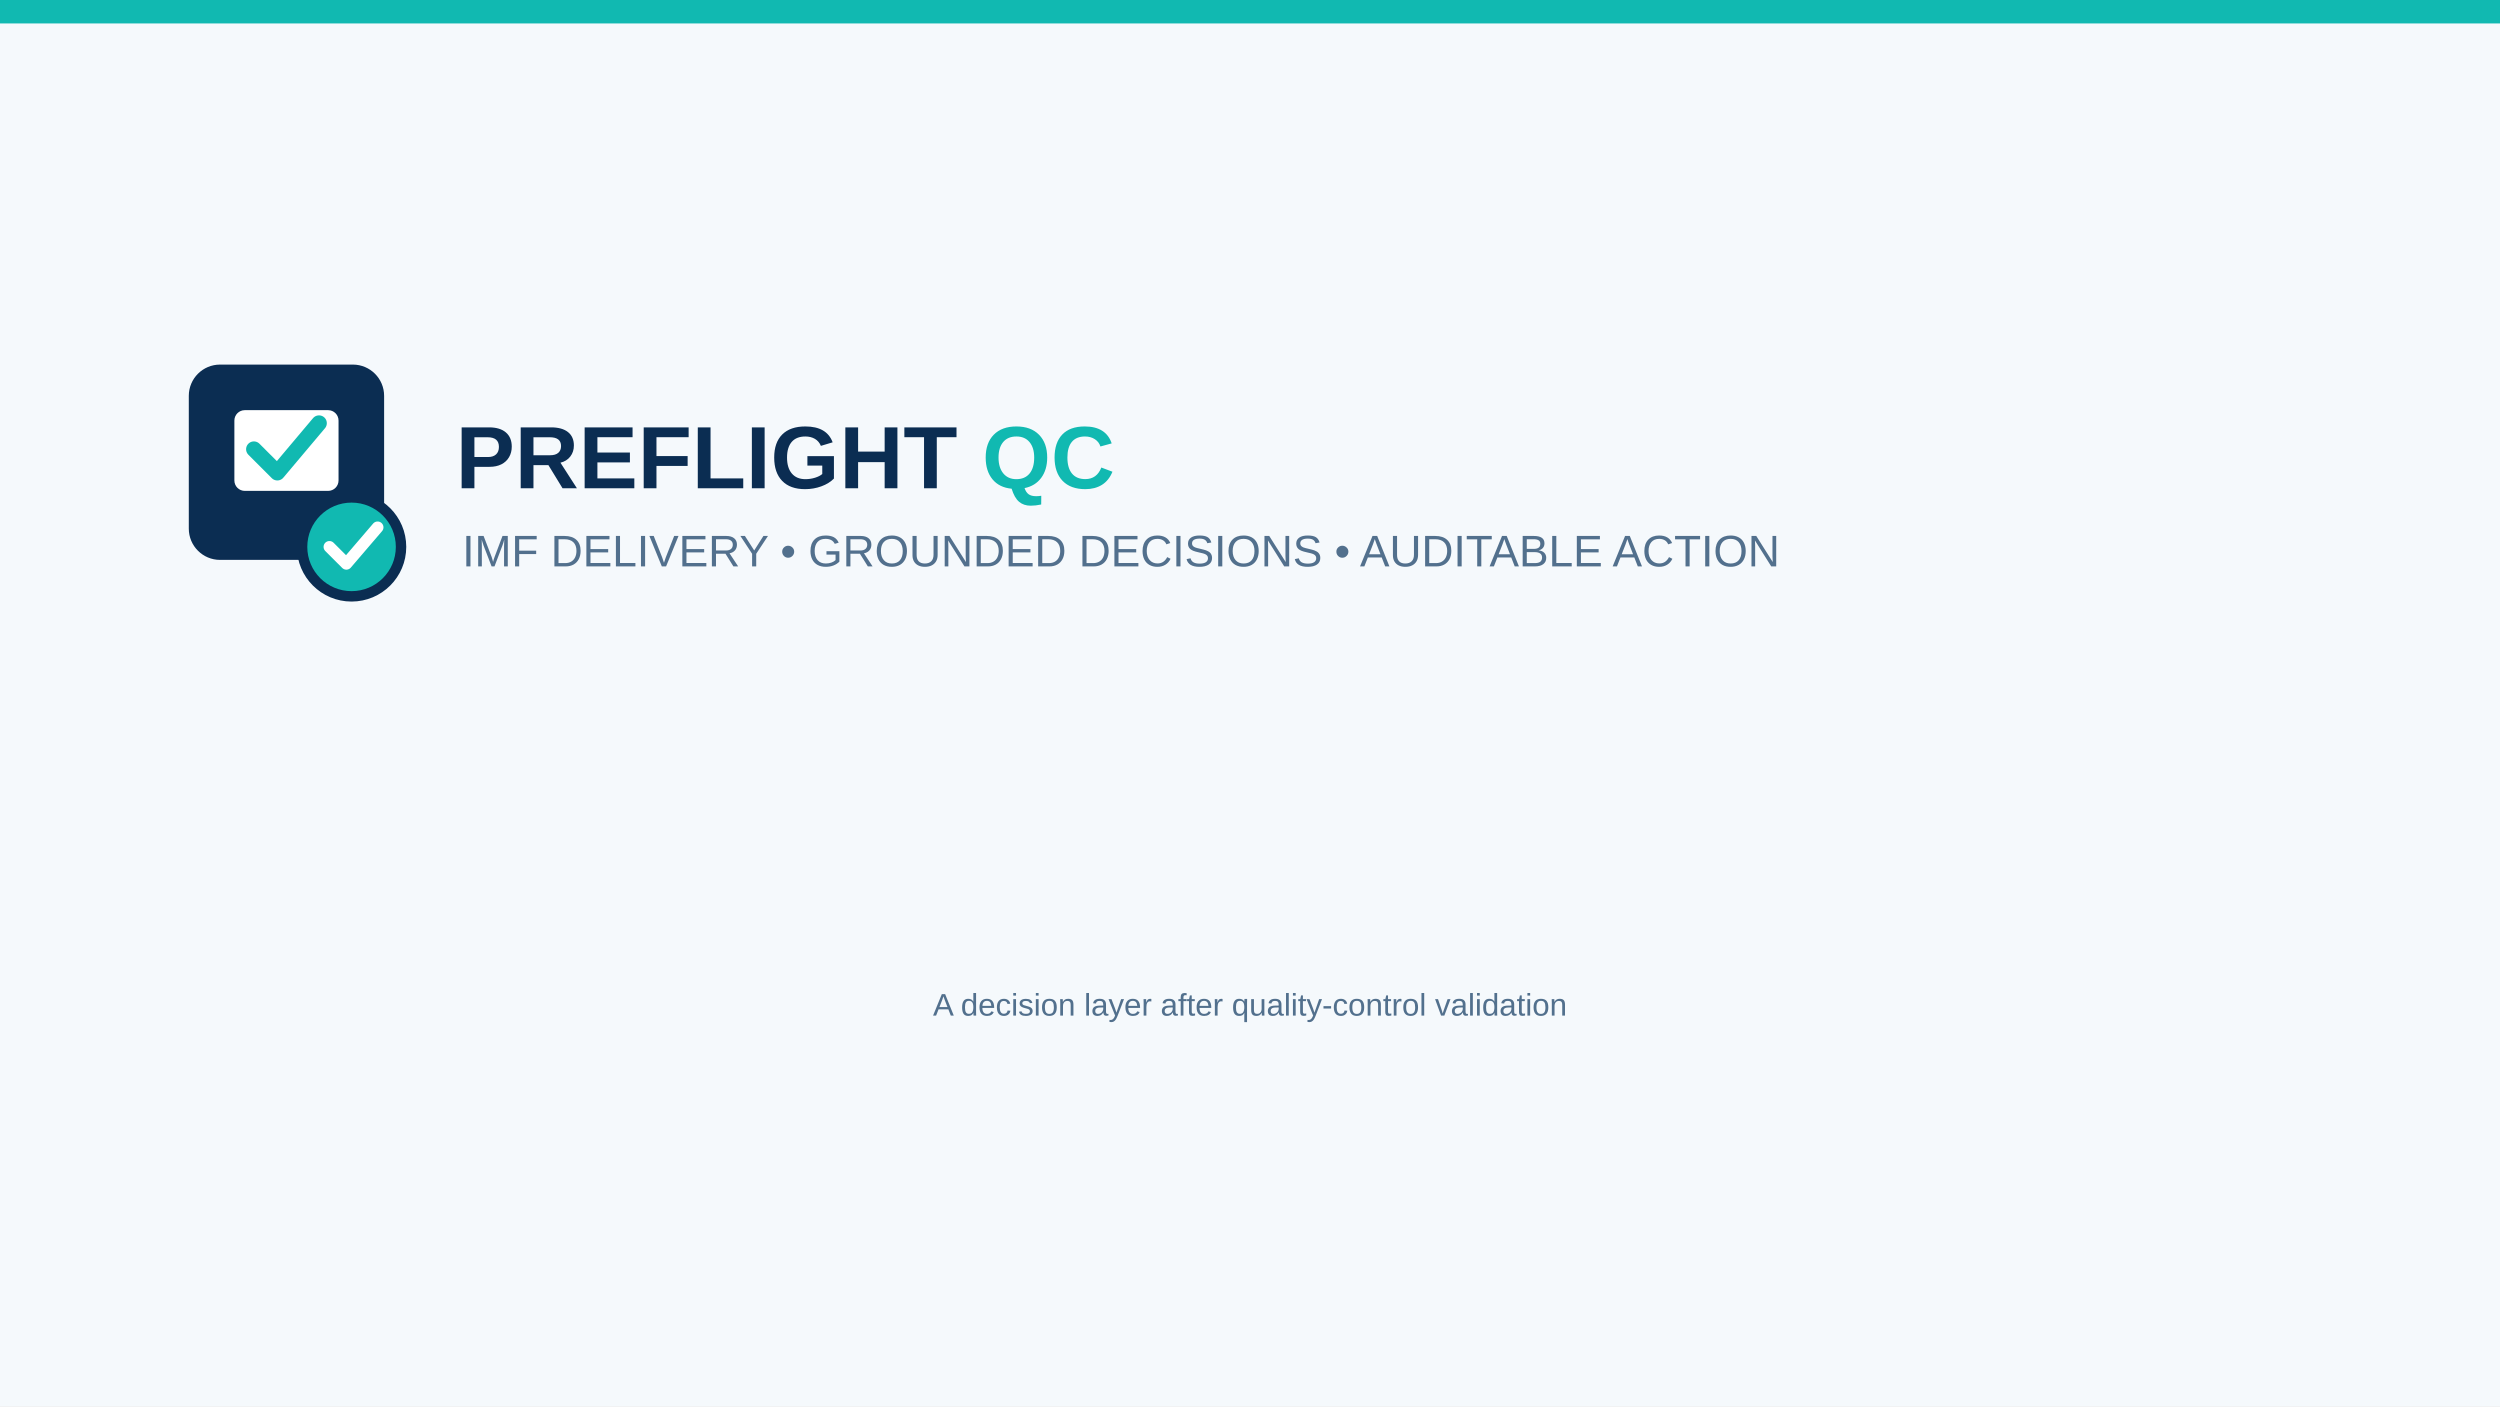
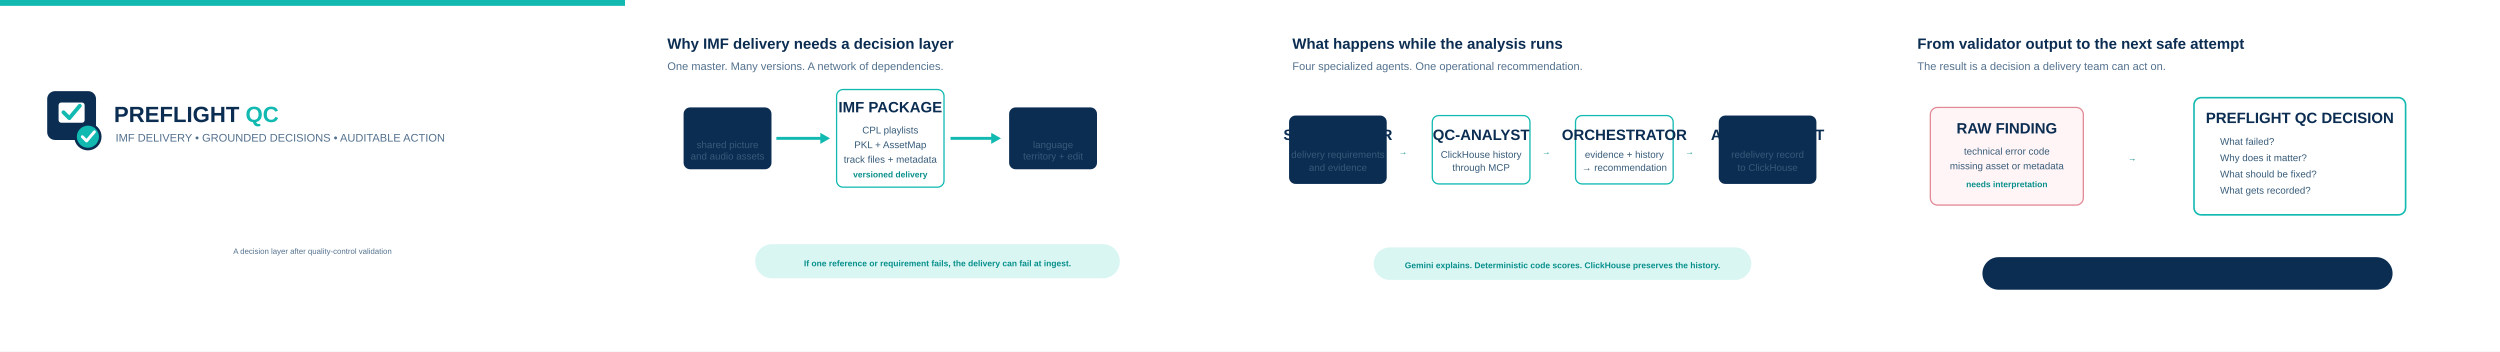
- <svg xmlns="http://www.w3.org/2000/svg" width="1920" height="1080" viewBox="0 0 1920 1080">
-   <rect width="1920" height="1080" fill="#f5f9fc" />
+ <svg xmlns="http://www.w3.org/2000/svg" width="7680" height="1080" viewBox="0 0 7680 1080">
+   <rect width="7680" height="1080" fill="#ffffff" />
  <rect x="0" y="0" width="1920" height="18" fill="#11b9b1" />
  <style>
    .title{font-family:Arial,sans-serif;font-size:68px;font-weight:700;fill:#0b2d52}
    .subtitle{font-family:Arial,sans-serif;font-size:34px;fill:#52708d}
    .heading{font-family:Arial,sans-serif;font-size:46px;font-weight:700;fill:#0b2d52}
    .body{font-family:Arial,sans-serif;font-size:30px;fill:#365a78}
    .small{font-family:Arial,sans-serif;font-size:24px;fill:#52708d}
    .accent{font-family:Arial,sans-serif;font-size:26px;font-weight:700;fill:#078f8b}
  </style>
  <g id="title-slide">
    <rect x="145" y="280" width="150" height="150" rx="24" fill="#0b2d52" />
    <rect x="180" y="315" width="80" height="62" rx="8" fill="white" />
    <path d="M195 345 l18 18 32-38" stroke="#11b9b1" stroke-width="12" fill="none" stroke-linecap="round" stroke-linejoin="round" />
    <circle cx="270" cy="420" r="38" fill="#11b9b1" stroke="#0b2d52" stroke-width="8" />
    <path d="M253 420 l13 13 24-28" stroke="white" stroke-width="9" fill="none" stroke-linecap="round" stroke-linejoin="round" />
    <text x="350" y="375" class="title">PREFLIGHT <tspan fill="#11b9b1">QC</tspan>
    </text>
    <text x="355" y="435" class="subtitle">IMF DELIVERY  •  GROUNDED DECISIONS  •  AUDITABLE ACTION</text>
    <text x="960" y="780" text-anchor="middle" class="small">A decision layer after quality-control validation</text>
  </g>
  <g id="imf-slide" transform="translate(1920 0)">
    <text x="130" y="150" class="heading">Why IMF delivery needs a decision layer</text>
    <text x="130" y="215" class="subtitle">One master. Many versions. A network of dependencies.</text>
    <g transform="translate(180 330)">
      <rect width="270" height="190" rx="20" fill="#0b2d52" />
      <text x="135" y="75" text-anchor="middle" fill="white" class="heading" font-size="34">MASTER</text>
      <text x="135" y="125" text-anchor="middle" fill="#dceaf7" class="body" font-size="26">shared picture</text>
      <text x="135" y="160" text-anchor="middle" fill="#dceaf7" class="body" font-size="26">and audio assets</text>
    </g>
    <path d="M465 425 H610" stroke="#11b9b1" stroke-width="9" />
    <path d="M600 408 l30 17-30 17" fill="#11b9b1" />
    <g transform="translate(650 275)">
      <rect width="330" height="300" rx="20" fill="white" stroke="#11b9b1" stroke-width="4" />
      <text x="165" y="70" text-anchor="middle" class="heading" font-size="34">IMF PACKAGE</text>
      <text x="165" y="135" text-anchor="middle" class="body" font-size="27">CPL playlists</text>
      <text x="165" y="180" text-anchor="middle" class="body" font-size="27">PKL + AssetMap</text>
      <text x="165" y="225" text-anchor="middle" class="body" font-size="27">track files + metadata</text>
      <text x="165" y="270" text-anchor="middle" class="accent">versioned delivery</text>
    </g>
    <path d="M1000 425 H1135" stroke="#11b9b1" stroke-width="9" />
    <path d="M1125 408 l30 17-30 17" fill="#11b9b1" />
    <g transform="translate(1180 330)">
      <rect width="270" height="190" rx="20" fill="#0b2d52" />
      <text x="135" y="75" text-anchor="middle" fill="white" class="heading" font-size="34">VERSIONS</text>
      <text x="135" y="125" text-anchor="middle" fill="#dceaf7" class="body" font-size="26">language</text>
      <text x="135" y="160" text-anchor="middle" fill="#dceaf7" class="body" font-size="26">territory + edit</text>
    </g>
    <rect x="400" y="750" width="1120" height="105" rx="52" fill="#d9f6f3" />
    <text x="960" y="818" text-anchor="middle" class="accent" font-size="30">If one reference or requirement fails, the delivery can fail at ingest.</text>
  </g>
  <g id="workflow-slide" transform="translate(3840 0)">
    <text x="130" y="150" class="heading">What happens while the analysis runs</text>
    <text x="130" y="215" class="subtitle">Four specialized agents. One operational recommendation.</text>
    <g transform="translate(120 355)">
      <rect width="300" height="210" rx="20" fill="#0b2d52" />
      <text x="150" y="75" text-anchor="middle" fill="white" class="heading" font-size="32">SPEC-READER</text>
      <text x="150" y="130" text-anchor="middle" fill="#dceaf7" class="body" font-size="26">delivery requirements</text>
      <text x="150" y="170" text-anchor="middle" fill="#dceaf7" class="body" font-size="26">and evidence</text>
    </g>
    <text x="470" y="475" text-anchor="middle" class="accent" font-size="48">→</text>
    <g transform="translate(560 355)">
      <rect width="300" height="210" rx="20" fill="white" stroke="#11b9b1" stroke-width="4" />
      <text x="150" y="75" text-anchor="middle" class="heading" font-size="32">QC-ANALYST</text>
      <text x="150" y="130" text-anchor="middle" class="body" font-size="26">ClickHouse history</text>
      <text x="150" y="170" text-anchor="middle" class="body" font-size="26">through MCP</text>
    </g>
    <text x="910" y="475" text-anchor="middle" class="accent" font-size="48">→</text>
    <g transform="translate(1000 355)">
      <rect width="300" height="210" rx="20" fill="white" stroke="#11b9b1" stroke-width="4" />
      <text x="150" y="75" text-anchor="middle" class="heading" font-size="32">ORCHESTRATOR</text>
      <text x="150" y="130" text-anchor="middle" class="body" font-size="26">evidence + history</text>
      <text x="150" y="170" text-anchor="middle" class="body" font-size="26">→ recommendation</text>
    </g>
    <text x="1350" y="475" text-anchor="middle" class="accent" font-size="48">→</text>
    <g transform="translate(1440 355)">
      <rect width="300" height="210" rx="20" fill="#0b2d52" />
      <text x="150" y="75" text-anchor="middle" fill="white" class="heading" font-size="32">ACTION AGENT</text>
      <text x="150" y="130" text-anchor="middle" fill="#dceaf7" class="body" font-size="26">redelivery record</text>
      <text x="150" y="170" text-anchor="middle" fill="#dceaf7" class="body" font-size="26">to ClickHouse</text>
    </g>
    <rect x="380" y="760" width="1160" height="100" rx="50" fill="#d9f6f3" />
    <text x="960" y="824" text-anchor="middle" class="accent" font-size="30">Gemini explains. Deterministic code scores. ClickHouse preserves the history.</text>
  </g>
  <g id="outcome-slide" transform="translate(5760 0)">
    <text x="130" y="150" class="heading">From validator output to the next safe attempt</text>
    <text x="130" y="215" class="subtitle">The result is a decision a delivery team can act on.</text>
    <g transform="translate(170 330)">
      <rect width="470" height="300" rx="22" fill="#fff5f6" stroke="#e28a96" stroke-width="4" />
      <text x="235" y="80" text-anchor="middle" fill="#9d3743" class="heading" font-size="34">RAW FINDING</text>
      <text x="235" y="145" text-anchor="middle" class="body" font-size="28">technical error code</text>
      <text x="235" y="190" text-anchor="middle" class="body" font-size="28">missing asset or metadata</text>
      <text x="235" y="245" text-anchor="middle" fill="#9d3743" class="accent" font-size="28">needs interpretation</text>
    </g>
    <text x="790" y="495" text-anchor="middle" class="accent" font-size="70">→</text>
    <g transform="translate(980 300)">
      <rect width="650" height="360" rx="22" fill="white" stroke="#11b9b1" stroke-width="5" />
      <text x="325" y="78" text-anchor="middle" class="heading" font-size="34">PREFLIGHT QC DECISION</text>
      <text x="80" y="145" class="body" font-size="28">What failed?</text>
      <text x="80" y="195" class="body" font-size="28">Why does it matter?</text>
      <text x="80" y="245" class="body" font-size="28">What should be fixed?</text>
      <text x="80" y="295" class="body" font-size="28">What gets recorded?</text>
    </g>
    <rect x="330" y="790" width="1260" height="100" rx="50" fill="#0b2d52" />
    <text x="960" y="855" text-anchor="middle" fill="white" class="heading" font-size="32">IMF delivery  •  grounded decisions  •  auditable action</text>
  </g>
</svg>
